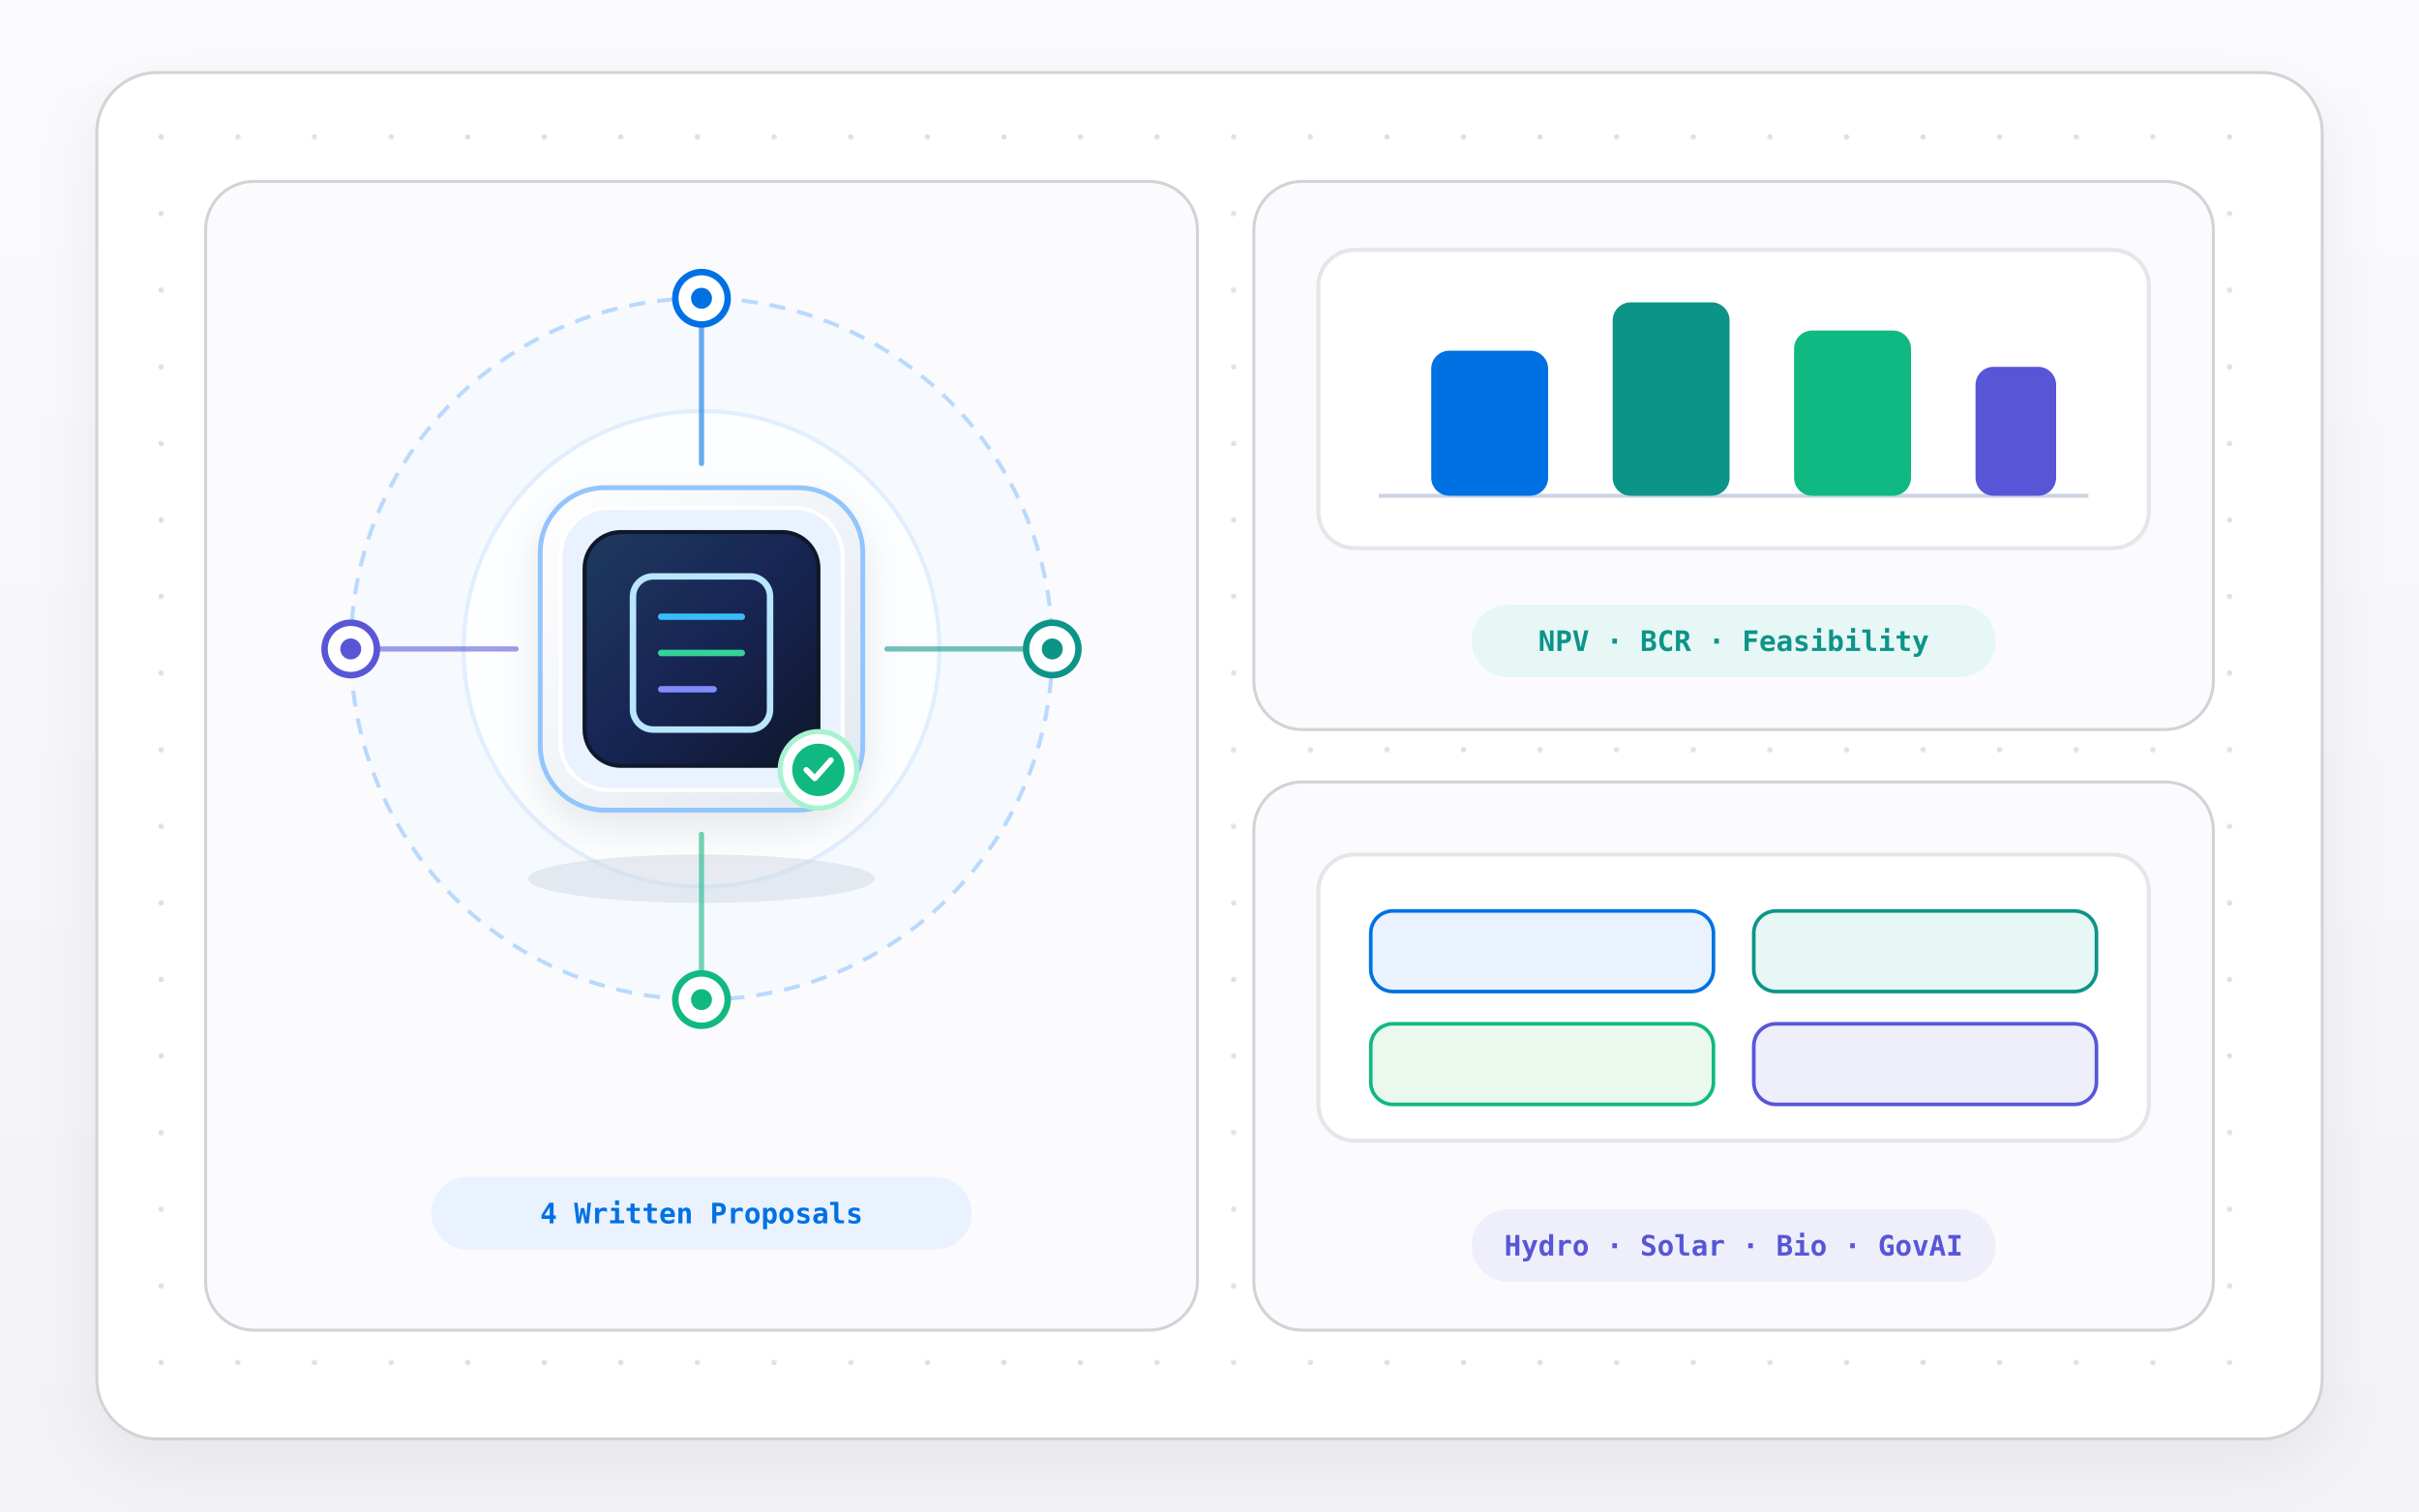
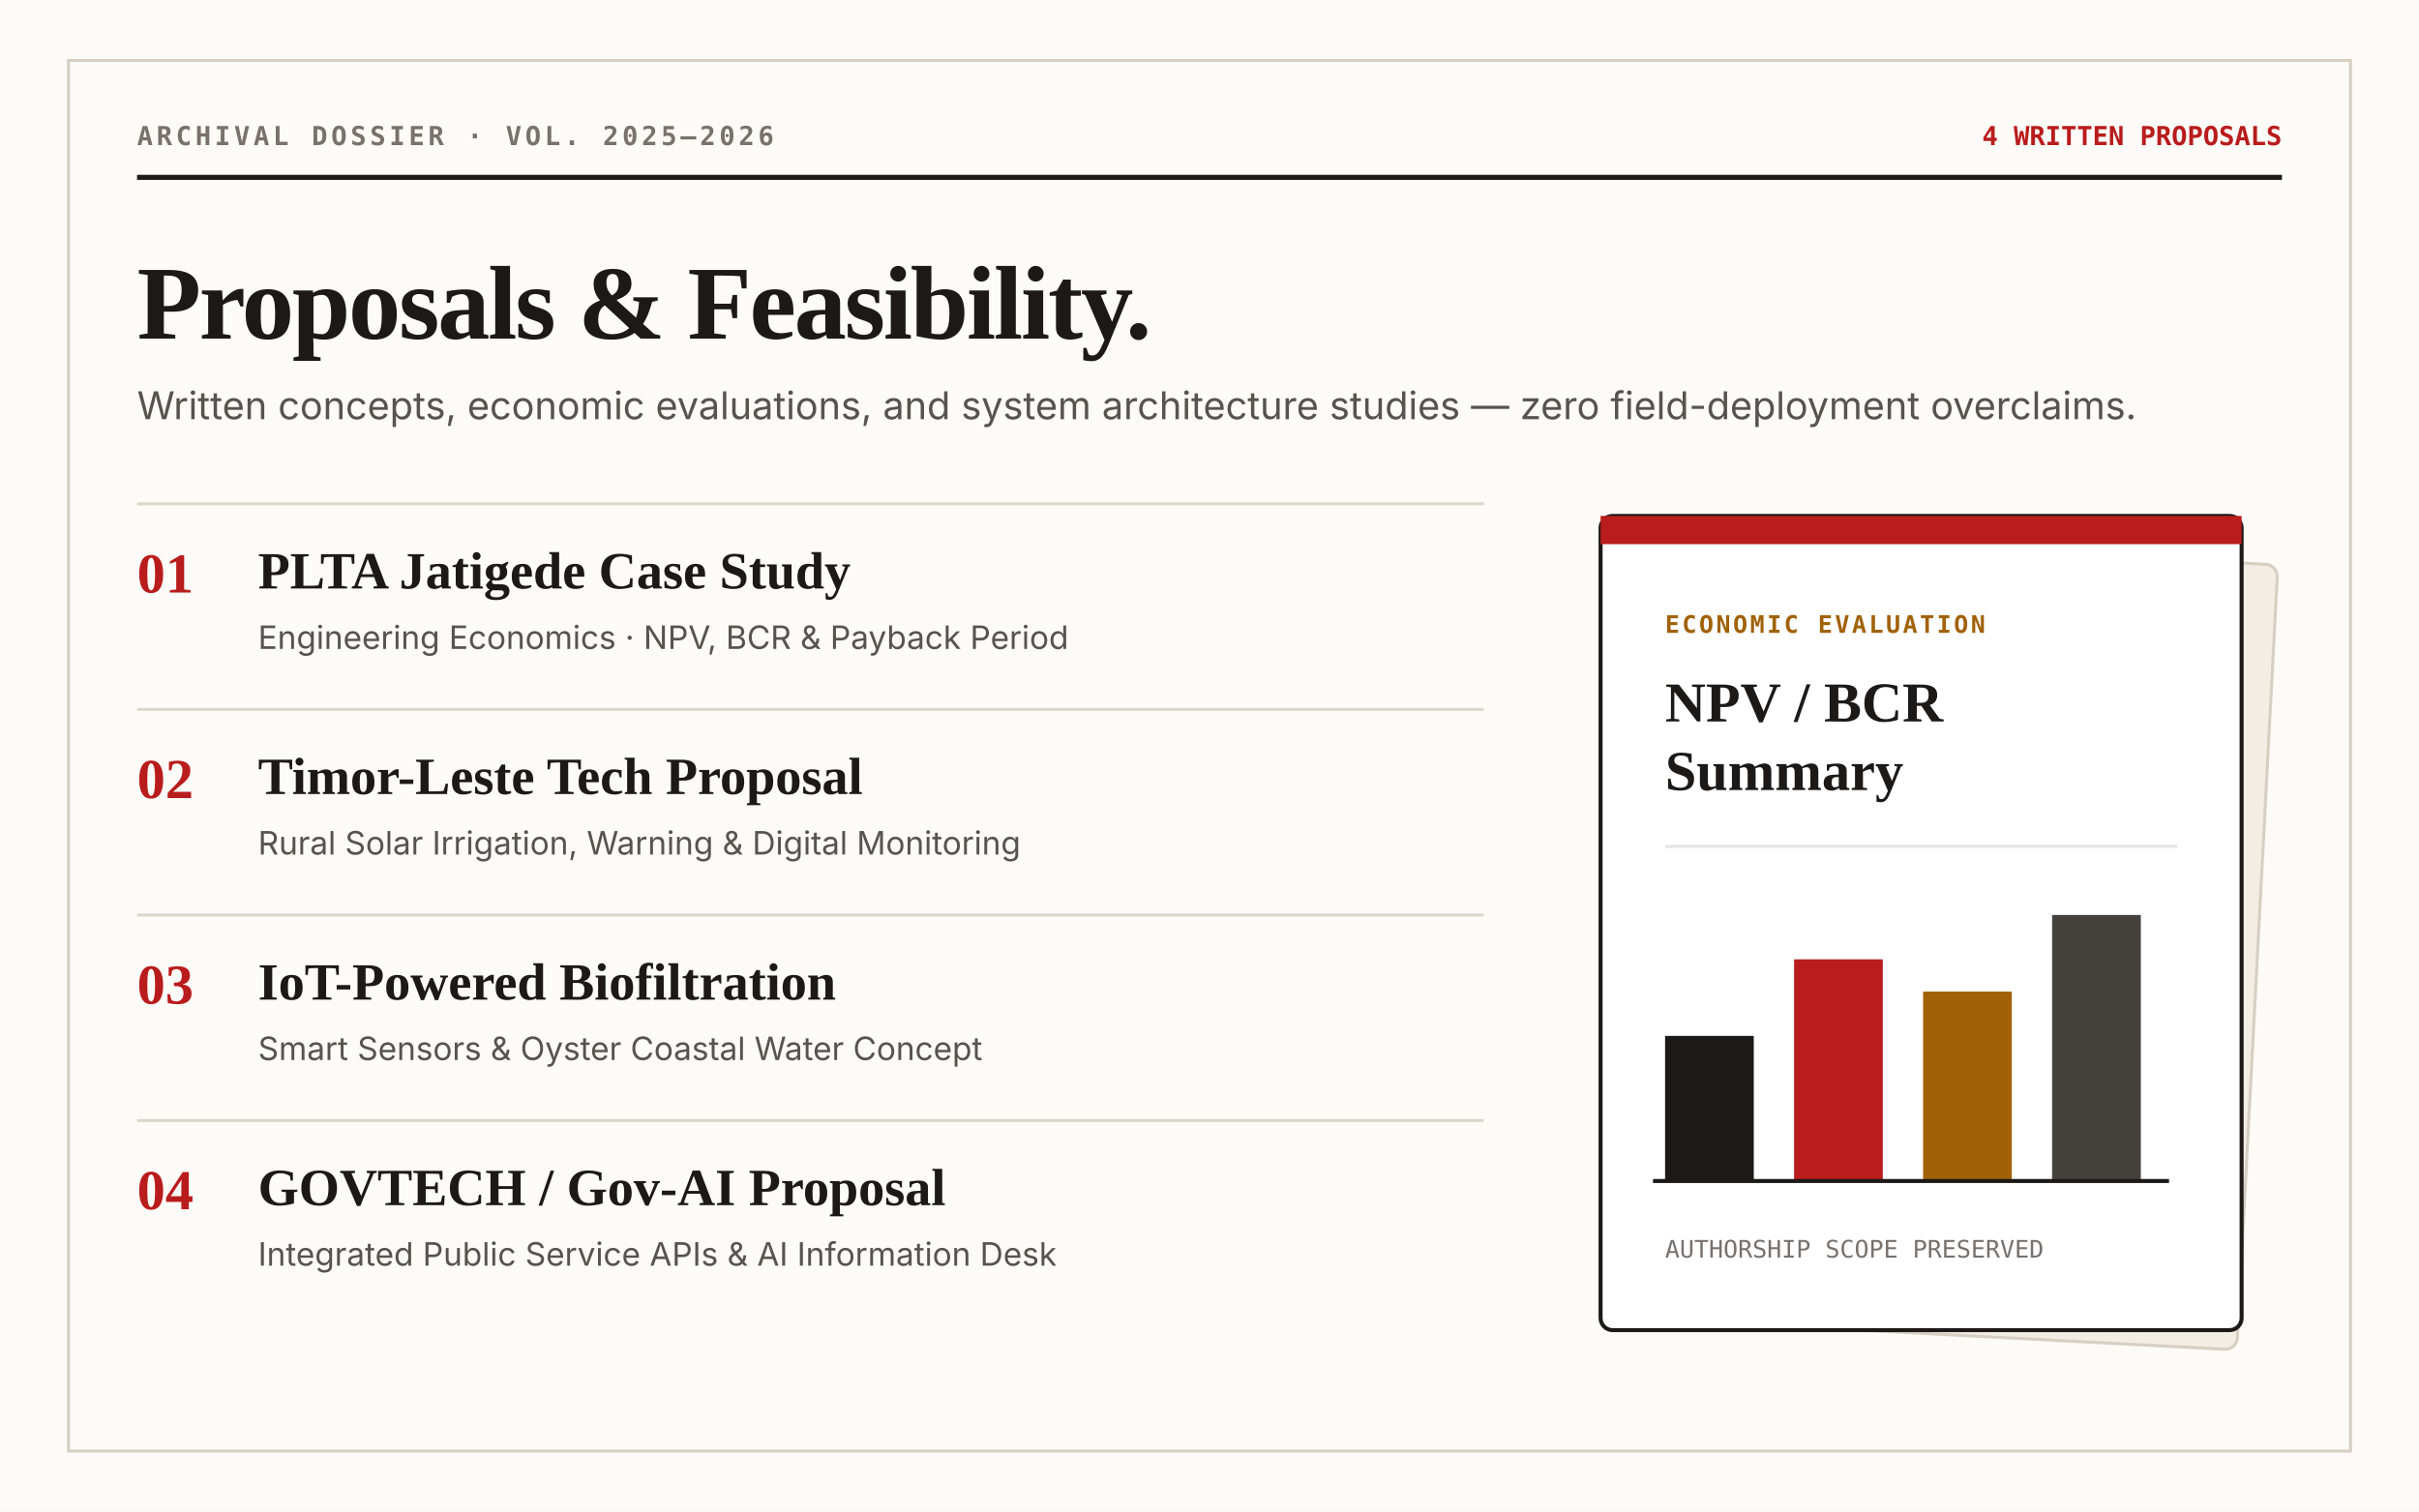
- <svg xmlns="http://www.w3.org/2000/svg" viewBox="0 0 1200 750" width="1200" height="750" role="img" aria-label="Written Technical Proposals Archive Apple-studio 3-panel architecture">
+ <svg xmlns="http://www.w3.org/2000/svg" viewBox="0 0 1200 750" width="1200" height="750" role="img" aria-label="Written Technical Proposals Archive warm cream editorial monograph spread with numbered index">
  <defs>
-     <linearGradient id="bgGradOuter" x1="0" y1="0" x2="0" y2="1">
-       <stop offset="0%" stop-color="#fbfbfd" />
-       <stop offset="100%" stop-color="#f2f2f7" />
-     </linearGradient>
-     <filter id="softShadowOuter" x="-8%" y="-8%" width="116%" height="120%">
-       <feDropShadow dx="0" dy="10" stdDeviation="16" flood-color="#000000" flood-opacity="0.06" />
-     </filter>
-     <filter id="chipShadow" x="-16%" y="-16%" width="132%" height="138%">
-       <feDropShadow dx="0" dy="8" stdDeviation="10" flood-color="#0f172a" flood-opacity="0.09" />
-     </filter>
-     <pattern id="studioDots" x="61" y="49" width="38" height="38" patternUnits="userSpaceOnUse">
-       <circle cx="19" cy="19" r="1.35" fill="#dcdce2" />
-     </pattern>
-     <clipPath id="outerCardClip">
-       <rect x="64" y="52" width="1072" height="646" rx="22" />
-     </clipPath>
-     <linearGradient id="dieDark" x1="0" y1="0" x2="1" y2="1">
-       <stop offset="0%" stop-color="#1e3a5f" />
-       <stop offset="50%" stop-color="#172554" />
-       <stop offset="100%" stop-color="#0f172a" />
-     </linearGradient>
-     <linearGradient id="subLight" x1="0" y1="0" x2="1" y2="1">
-       <stop offset="0%" stop-color="#ffffff" />
-       <stop offset="100%" stop-color="#e2e8f0" />
-     </linearGradient>
-     <linearGradient id="tealFade" x1="0" y1="0" x2="0" y2="1">
-       <stop offset="0%" stop-color="#0d9488" stop-opacity="0.26" />
-       <stop offset="100%" stop-color="#0d9488" stop-opacity="0.02" />
-     </linearGradient>
-     <linearGradient id="blueFade" x1="0" y1="0" x2="0" y2="1">
-       <stop offset="0%" stop-color="#0071e3" stop-opacity="0.24" />
-       <stop offset="100%" stop-color="#0071e3" stop-opacity="0.02" />
-     </linearGradient>
+ 
  </defs>
-   <rect width="1200" height="750" fill="url(#bgGradOuter)" />
-   <rect x="48" y="36" width="1104" height="678" rx="30" fill="#ffffff" stroke="#d2d2d7" stroke-width="1.5" filter="url(#softShadowOuter)" />
-   <rect x="64" y="52" width="1072" height="646" rx="22" fill="url(#studioDots)" clip-path="url(#outerCardClip)" />
-   <g transform="translate(48, 36)">
-     <rect x="54" y="54" width="492" height="570" rx="24" fill="#fbfbfd" stroke="#d2d2d7" stroke-width="1.5" />
-     <circle cx="300" cy="286" r="174" fill="#f4f8ff" opacity="0.62" stroke="#93c5fd" stroke-width="2" stroke-dasharray="8 6" />
-     <circle cx="300" cy="286" r="118" fill="#ffffff" opacity="0.78" stroke="#dbeafe" stroke-width="2" />
-     <ellipse cx="300" cy="400" rx="86" ry="12" fill="#cbd5e1" opacity="0.45" />
-     <line x1="300.0" y1="194.0" x2="300.0" y2="112.0" stroke="#0071e3" stroke-width="2.6" opacity="0.58" stroke-linecap="round" />
-     <line x1="392.0" y1="286.0" x2="474.0" y2="286.0" stroke="#0d9488" stroke-width="2.6" opacity="0.58" stroke-linecap="round" />
-     <line x1="300.0" y1="378.0" x2="300.0" y2="460.0" stroke="#10b981" stroke-width="2.6" opacity="0.58" stroke-linecap="round" />
-     <line x1="208.0" y1="286.0" x2="126.0" y2="286.0" stroke="#5856d6" stroke-width="2.6" opacity="0.58" stroke-linecap="round" />
-     <circle cx="300.0" cy="112.0" r="13" fill="#ffffff" stroke="#0071e3" stroke-width="3.2" />
-     <circle cx="300.0" cy="112.0" r="5.2" fill="#0071e3" />
-     <circle cx="474.0" cy="286.0" r="13" fill="#ffffff" stroke="#0d9488" stroke-width="3.2" />
-     <circle cx="474.0" cy="286.0" r="5.2" fill="#0d9488" />
-     <circle cx="300.0" cy="460.0" r="13" fill="#ffffff" stroke="#10b981" stroke-width="3.2" />
-     <circle cx="300.0" cy="460.0" r="5.2" fill="#10b981" />
-     <circle cx="126.0" cy="286.0" r="13" fill="#ffffff" stroke="#5856d6" stroke-width="3.2" />
-     <circle cx="126.0" cy="286.0" r="5.2" fill="#5856d6" />
-     <rect x="220" y="206" width="160" height="160" rx="32" fill="url(#subLight)" stroke="#93c5fd" stroke-width="2.4" filter="url(#chipShadow)" />
-     <rect x="230" y="216" width="140" height="140" rx="24" fill="#eaf2ff" stroke="#ffffff" stroke-width="2" />
-     <rect x="242" y="228" width="116" height="116" rx="18" fill="url(#dieDark)" stroke="#0f172a" stroke-width="2" />
-     <rect x="266" y="250" width="68" height="76" rx="10" fill="none" stroke="#bae6fd" stroke-width="3.2" />
-     <line x1="280" y1="270" x2="320" y2="270" stroke="#38bdf8" stroke-width="3.2" stroke-linecap="round" />
-     <line x1="280" y1="288" x2="320" y2="288" stroke="#34d399" stroke-width="3.2" stroke-linecap="round" />
-     <line x1="280" y1="306" x2="306" y2="306" stroke="#818cf8" stroke-width="3.2" stroke-linecap="round" />
-     <circle cx="358" cy="346" r="19" fill="#ffffff" stroke="#a7f3d0" stroke-width="2.5" />
-     <circle cx="358" cy="346" r="13" fill="#10b981" />
-     <path d="M 352 346 L 356.2 350.2 L 364.2 341.2" fill="none" stroke="#ffffff" stroke-width="2.8" stroke-linecap="round" stroke-linejoin="round" />
-     <rect x="166" y="548" width="268" height="36" rx="18" fill="#eaf2ff" />
-     <text x="300" y="571" text-anchor="middle" font-family="SF Mono, ui-monospace, monospace" font-size="14" font-weight="700" fill="#0071e3">4 Written Proposals</text>
-     <rect x="574" y="54" width="476" height="272" rx="24" fill="#fbfbfd" stroke="#d2d2d7" stroke-width="1.5" />
-     <rect x="606" y="88" width="412" height="148" rx="18" fill="#ffffff" stroke="#e5e5ea" stroke-width="2" />
-     <line x1="636" y1="210" x2="988" y2="210" stroke="#cbd5e1" stroke-width="2" />
-     <rect x="662" y="138" width="58" height="72" rx="9" fill="#0071e3" />
-     <rect x="752" y="114" width="58" height="96" rx="9" fill="#0d9488" />
-     <rect x="842" y="128" width="58" height="82" rx="9" fill="#10b981" />
-     <rect x="932" y="146" width="40" height="64" rx="9" fill="#5856d6" />
-     <rect x="682" y="264" width="260" height="36" rx="18" fill="#e6f7f5" />
-     <text x="812" y="287" text-anchor="middle" font-family="SF Mono, ui-monospace, monospace" font-size="14" font-weight="700" fill="#0d9488">NPV · BCR · Feasibility</text>
-     <rect x="574" y="352" width="476" height="272" rx="24" fill="#fbfbfd" stroke="#d2d2d7" stroke-width="1.5" />
-     <rect x="606" y="388" width="412" height="142" rx="18" fill="#ffffff" stroke="#e5e5ea" stroke-width="2" />
-     <rect x="632" y="416" width="170" height="40" rx="11" fill="#eaf2ff" stroke="#0071e3" stroke-width="1.8" />
-     <rect x="822" y="416" width="170" height="40" rx="11" fill="#e6f7f5" stroke="#0d9488" stroke-width="1.8" />
-     <rect x="632" y="472" width="170" height="40" rx="11" fill="#eaf8ee" stroke="#10b981" stroke-width="1.8" />
-     <rect x="822" y="472" width="170" height="40" rx="11" fill="#efeffc" stroke="#5856d6" stroke-width="1.8" />
-     <rect x="682" y="564" width="260" height="36" rx="18" fill="#efeffc" />
-     <text x="812" y="587" text-anchor="middle" font-family="SF Mono, ui-monospace, monospace" font-size="14" font-weight="700" fill="#5856d6">Hydro · Solar · Bio · GovAI</text>
-   </g>
+   <rect width="1200" height="750" fill="#fdfbf7" />
+   <rect x="34" y="30" width="1132" height="690" fill="none" stroke="#d6cfc2" stroke-width="1.5" />
+   <line x1="68" y1="88" x2="1132" y2="88" stroke="#1c1917" stroke-width="2.5" />
+   <text x="68" y="72" font-family="'SF Mono', 'JetBrains Mono', ui-monospace, Menlo, monospace" font-size="13" font-weight="700" fill="#78716c" letter-spacing="1.8">ARCHIVAL DOSSIER · VOL. 2025–2026</text>
+   <text x="1132" y="72" text-anchor="end" font-family="'SF Mono', 'JetBrains Mono', ui-monospace, Menlo, monospace" font-size="13" font-weight="700" fill="#b91c1c">4 WRITTEN PROPOSALS</text>
+   <text x="68" y="168" font-family="Georgia, 'Iowan Old Style', 'Times New Roman', serif" font-size="52" font-weight="700" fill="#1c1917" letter-spacing="-1">Proposals &amp; Feasibility.</text>
+   <text x="68" y="208" font-family="-apple-system, BlinkMacSystemFont, 'SF Pro Display', 'Segoe UI', system-ui, sans-serif" font-size="19" fill="#57534e">Written concepts, economic evaluations, and system architecture studies — zero field-deployment overclaims.</text>
+   <line x1="68" y1="250" x2="736" y2="250" stroke="#dcd6cb" stroke-width="1.5" />
+   <text x="68" y="294" font-family="Georgia, 'Iowan Old Style', 'Times New Roman', serif" font-size="28" font-weight="700" fill="#b91c1c">01</text>
+   <text x="128" y="292" font-family="Georgia, 'Iowan Old Style', 'Times New Roman', serif" font-size="26" font-weight="700" fill="#1c1917">PLTA Jatigede Case Study</text>
+   <text x="128" y="322" font-family="-apple-system, BlinkMacSystemFont, 'SF Pro Display', 'Segoe UI', system-ui, sans-serif" font-size="16" fill="#57534e">Engineering Economics · NPV, BCR &amp; Payback Period</text>
+   <line x1="68" y1="352" x2="736" y2="352" stroke="#dcd6cb" stroke-width="1.5" />
+   <text x="68" y="396" font-family="Georgia, 'Iowan Old Style', 'Times New Roman', serif" font-size="28" font-weight="700" fill="#b91c1c">02</text>
+   <text x="128" y="394" font-family="Georgia, 'Iowan Old Style', 'Times New Roman', serif" font-size="26" font-weight="700" fill="#1c1917">Timor-Leste Tech Proposal</text>
+   <text x="128" y="424" font-family="-apple-system, BlinkMacSystemFont, 'SF Pro Display', 'Segoe UI', system-ui, sans-serif" font-size="16" fill="#57534e">Rural Solar Irrigation, Warning &amp; Digital Monitoring</text>
+   <line x1="68" y1="454" x2="736" y2="454" stroke="#dcd6cb" stroke-width="1.5" />
+   <text x="68" y="498" font-family="Georgia, 'Iowan Old Style', 'Times New Roman', serif" font-size="28" font-weight="700" fill="#b91c1c">03</text>
+   <text x="128" y="496" font-family="Georgia, 'Iowan Old Style', 'Times New Roman', serif" font-size="26" font-weight="700" fill="#1c1917">IoT-Powered Biofiltration</text>
+   <text x="128" y="526" font-family="-apple-system, BlinkMacSystemFont, 'SF Pro Display', 'Segoe UI', system-ui, sans-serif" font-size="16" fill="#57534e">Smart Sensors &amp; Oyster Coastal Water Concept</text>
+   <line x1="68" y1="556" x2="736" y2="556" stroke="#dcd6cb" stroke-width="1.5" />
+   <text x="68" y="600" font-family="Georgia, 'Iowan Old Style', 'Times New Roman', serif" font-size="28" font-weight="700" fill="#b91c1c">04</text>
+   <text x="128" y="598" font-family="Georgia, 'Iowan Old Style', 'Times New Roman', serif" font-size="26" font-weight="700" fill="#1c1917">GOVTECH / Gov-AI Proposal</text>
+   <text x="128" y="628" font-family="-apple-system, BlinkMacSystemFont, 'SF Pro Display', 'Segoe UI', system-ui, sans-serif" font-size="16" fill="#57534e">Integrated Public Service APIs &amp; AI Information Desk</text>
+   <rect x="812" y="272" width="308" height="390" rx="6" fill="#f3eee4" stroke="#d6cfc2" stroke-width="1.5" transform="rotate(3 966 467)" />
+   <rect x="794" y="256" width="318" height="404" rx="6" fill="#ffffff" stroke="#1c1917" stroke-width="2" />
+   <rect x="794" y="256" width="318" height="14" fill="#b91c1c" />
+   <text x="826" y="314" font-family="'SF Mono', 'JetBrains Mono', ui-monospace, Menlo, monospace" font-size="12" font-weight="700" fill="#a16207" letter-spacing="1.2">ECONOMIC EVALUATION</text>
+   <text x="826" y="358" font-family="Georgia, 'Iowan Old Style', 'Times New Roman', serif" font-size="28" font-weight="700" fill="#1c1917">NPV / BCR</text>
+   <text x="826" y="392" font-family="Georgia, 'Iowan Old Style', 'Times New Roman', serif" font-size="28" font-weight="700" fill="#1c1917">Summary</text>
+   <line x1="826" y1="420" x2="1080" y2="420" stroke="#e7e5e4" stroke-width="1.5" />
+   <rect x="826" y="514" width="44" height="72" fill="#1c1917" />
+   <rect x="890" y="476" width="44" height="110" fill="#b91c1c" />
+   <rect x="954" y="492" width="44" height="94" fill="#a16207" />
+   <rect x="1018" y="454" width="44" height="132" fill="#44403c" />
+   <line x1="820" y1="586" x2="1076" y2="586" stroke="#1c1917" stroke-width="2" />
+   <text x="826" y="624" font-family="'SF Mono', 'JetBrains Mono', ui-monospace, Menlo, monospace" font-size="12" fill="#78716c">AUTHORSHIP SCOPE PRESERVED</text>
</svg>
